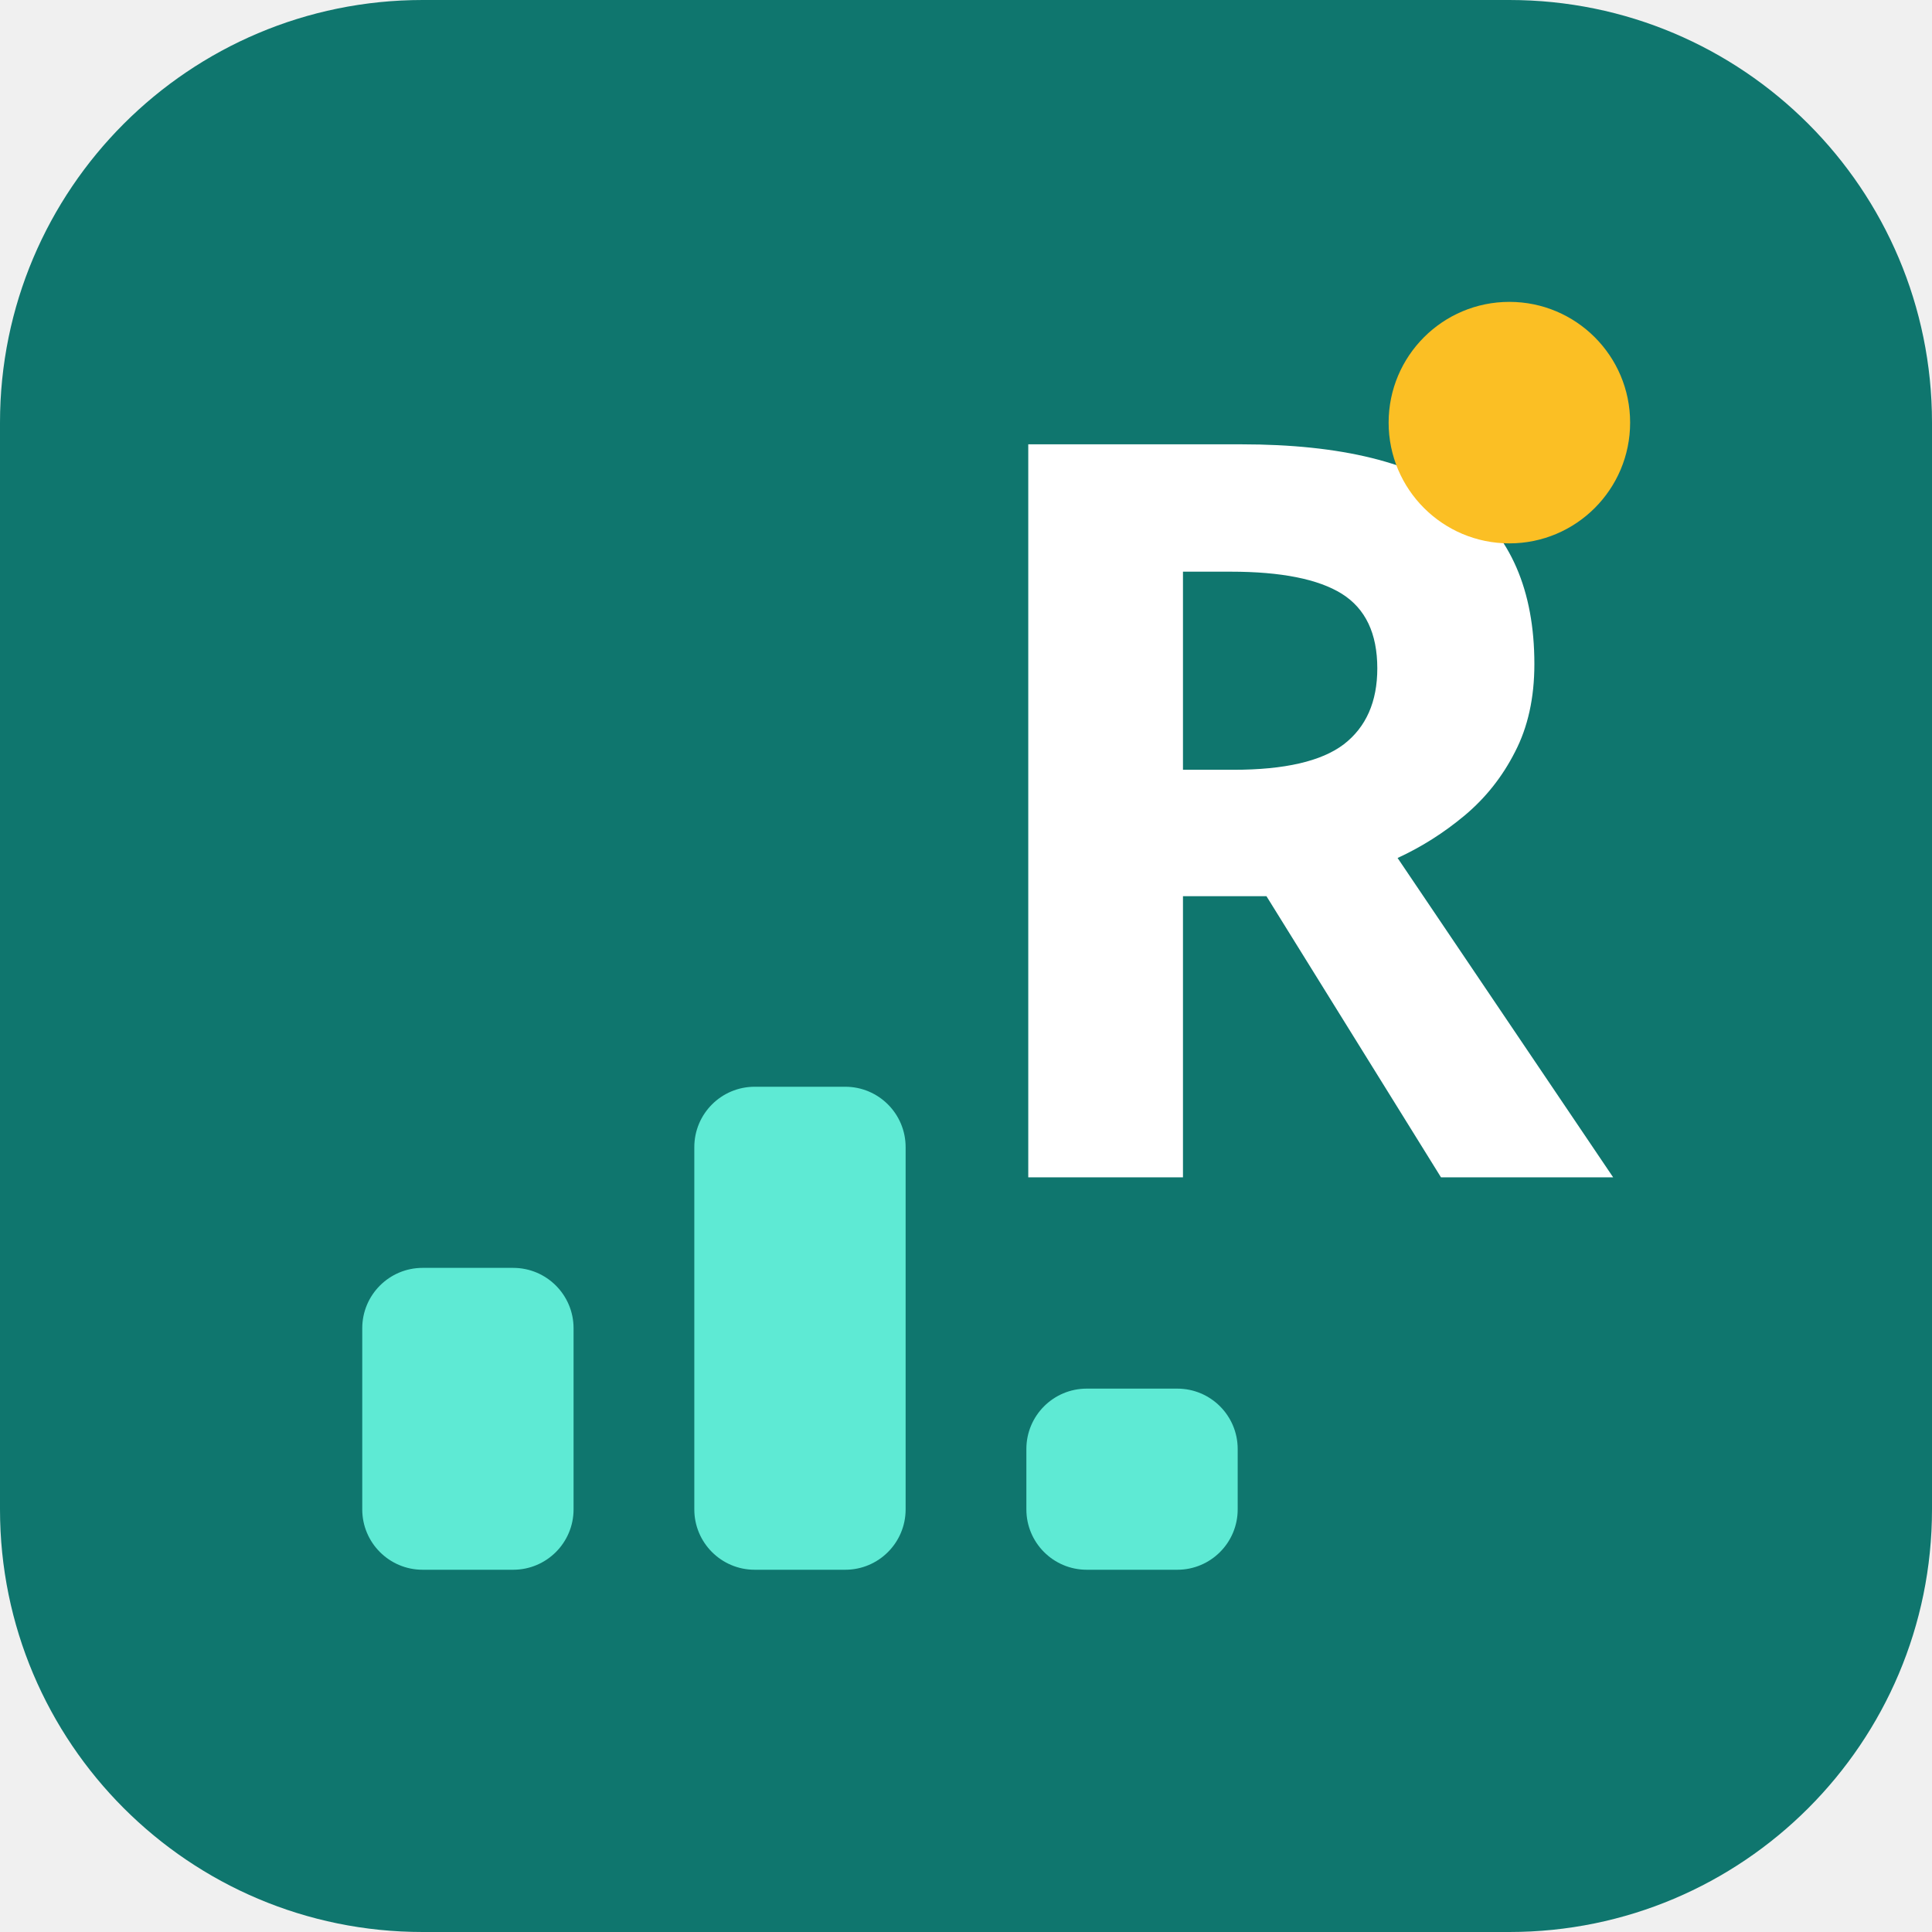
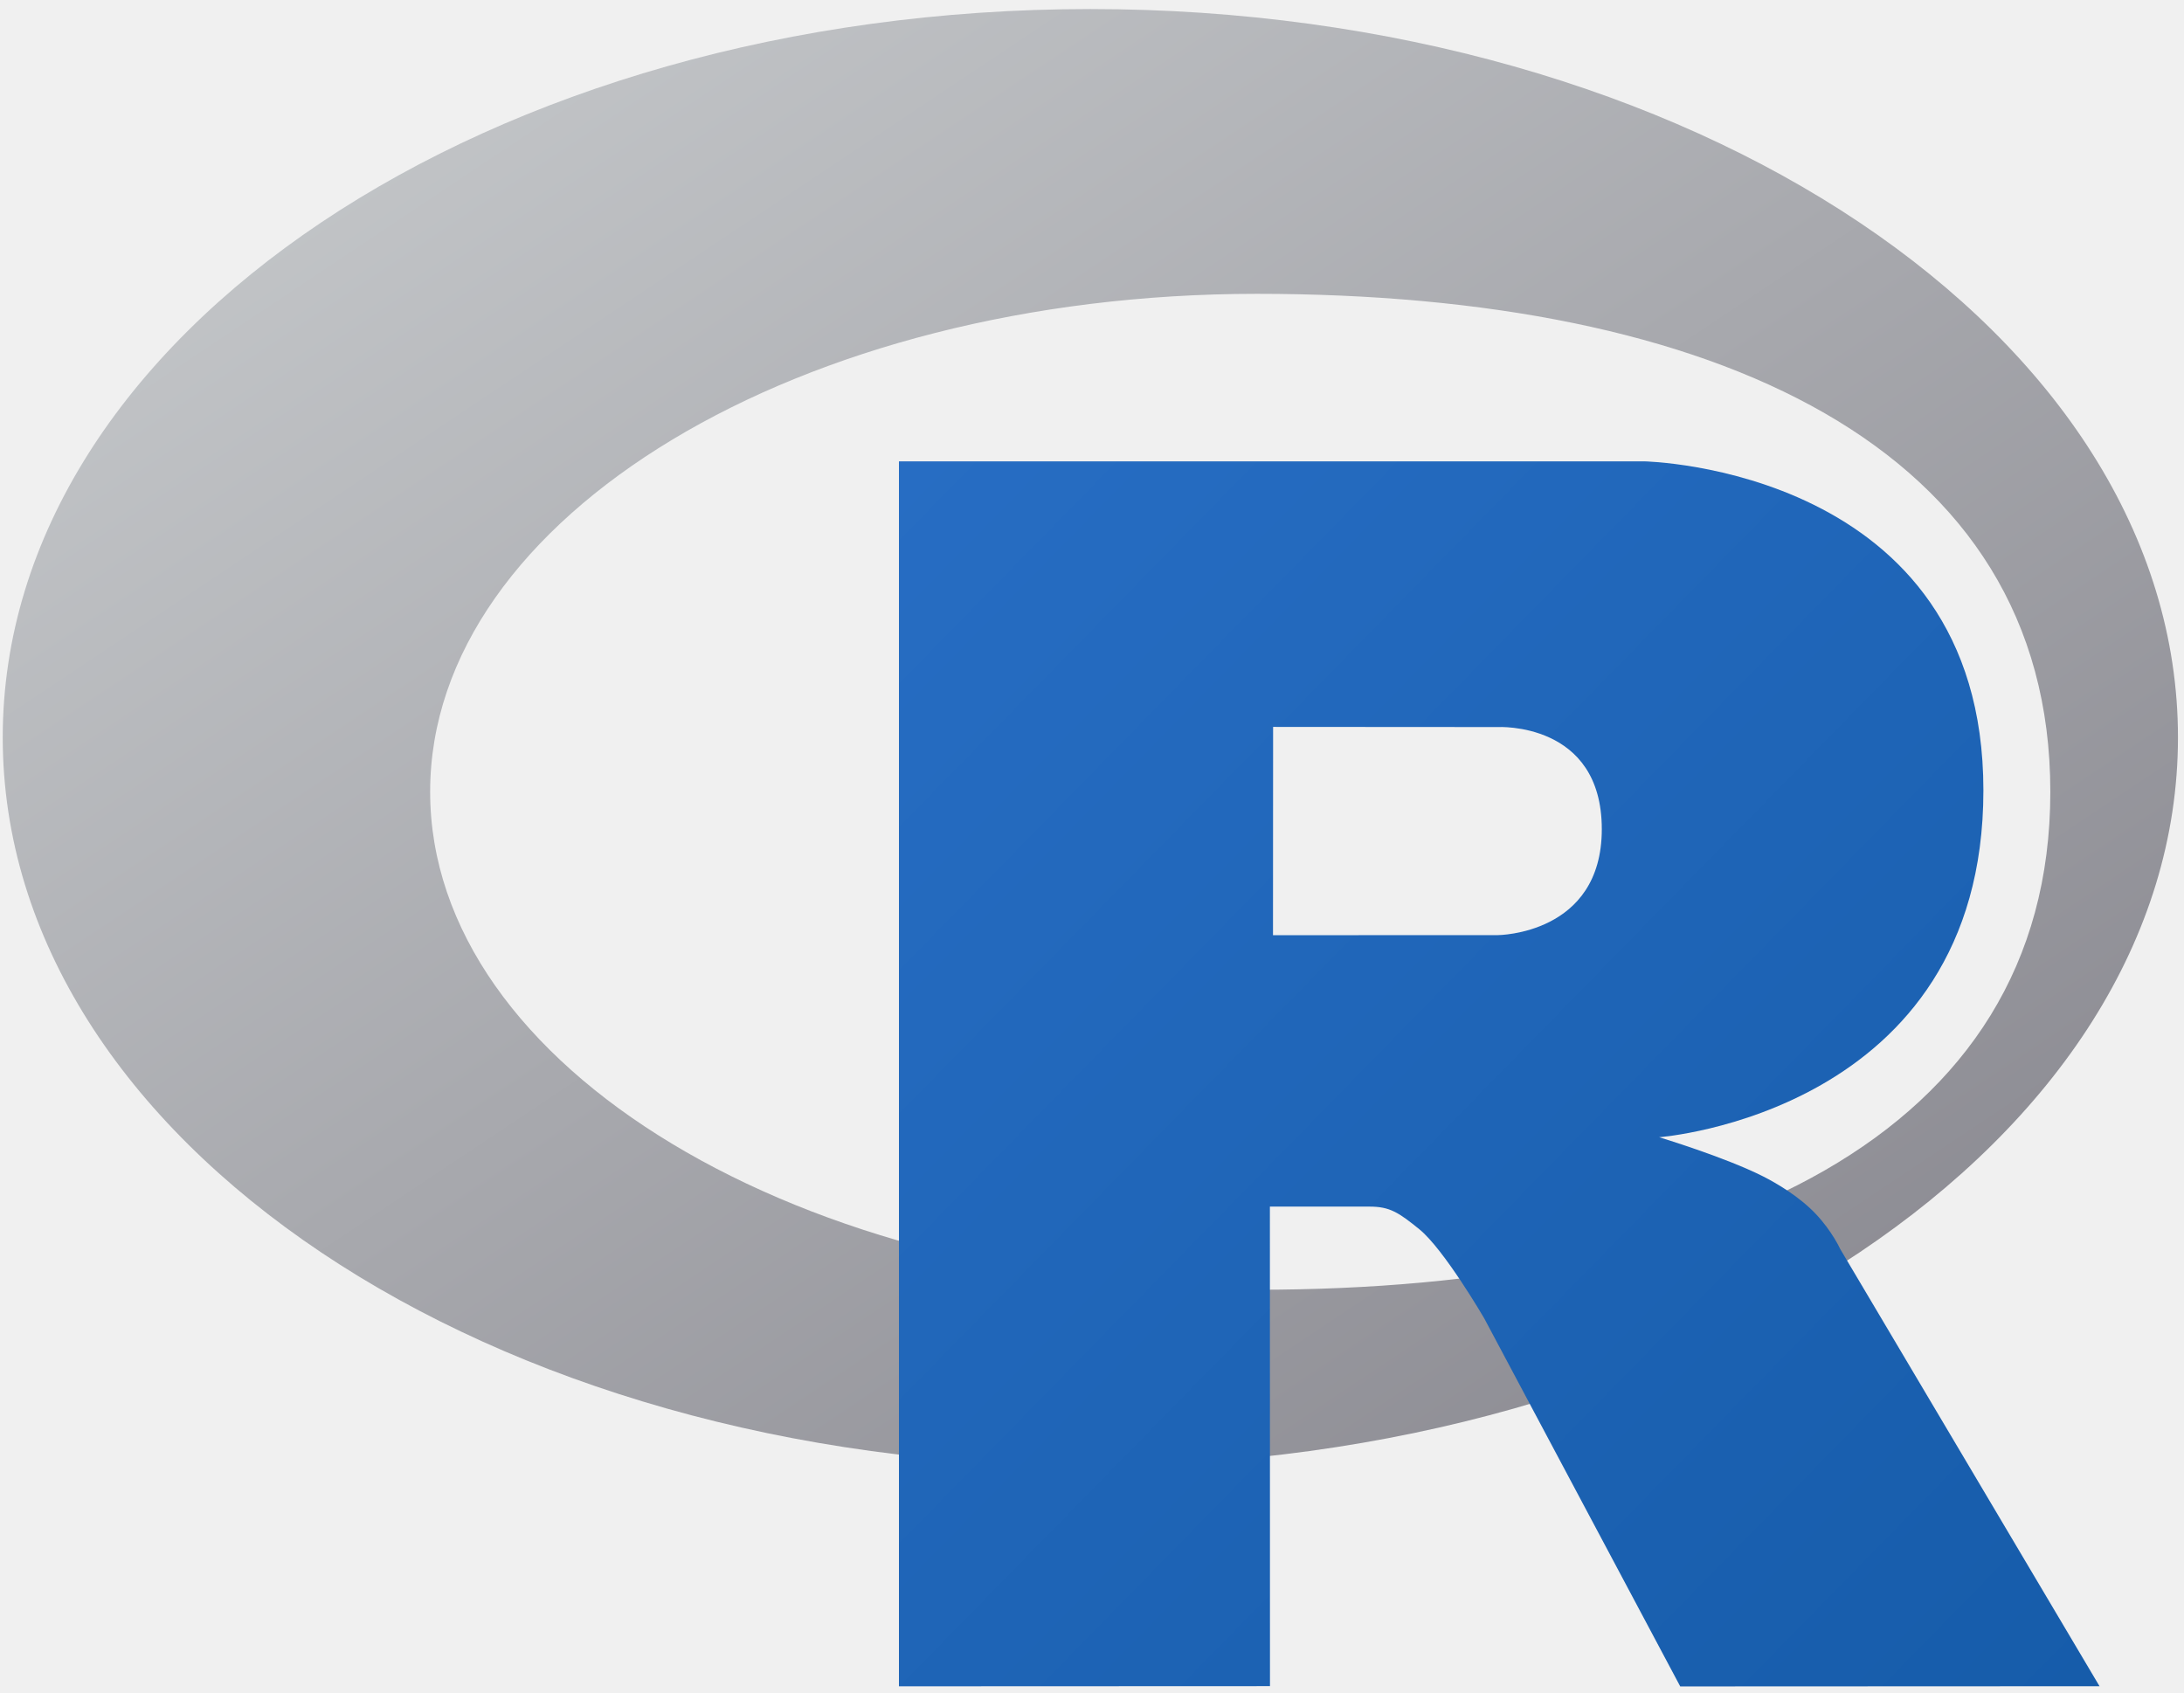
- <svg xmlns="http://www.w3.org/2000/svg" viewBox="0 0 64 64" role="img" aria-labelledby="titulo">
-   <rect width="64" height="64" rx="14" fill="#0f766e" />
-   <rect x="12" y="42" width="7" height="10" rx="2" fill="#5eead4" />
-   <rect x="23" y="36" width="7" height="16" rx="2" fill="#5eead4" />
-   <rect x="34" y="46" width="7" height="6" rx="2" fill="#5eead4" />
-   <text x="31" y="39" fill="#ffffff" font-family="system-ui, sans-serif" font-size="34" font-weight="700">R</text>
-   <circle cx="50" cy="14" r="4" fill="#fbbf24" />
+ <svg xmlns="http://www.w3.org/2000/svg" preserveAspectRatio="xMidYMid" width="724" height="561" viewBox="0 0 724 561">
+   <defs>
+     <linearGradient id="gradientFill-1" x1="0" x2="1" y1="0" y2="1" gradientUnits="objectBoundingBox" spreadMethod="pad">
+       <stop offset="0" stop-color="rgb(203,206,208)" stop-opacity="1" />
+       <stop offset="1" stop-color="rgb(132,131,139)" stop-opacity="1" />
+     </linearGradient>
+     <linearGradient id="gradientFill-2" x1="0" x2="1" y1="0" y2="1" gradientUnits="objectBoundingBox" spreadMethod="pad">
+       <stop offset="0" stop-color="rgb(39,109,195)" stop-opacity="1" />
+       <stop offset="1" stop-color="rgb(22,92,170)" stop-opacity="1" />
+     </linearGradient>
+   </defs>
+   <path d="M361.453,485.937 C162.329,485.937 0.906,377.828 0.906,244.469 C0.906,111.109 162.329,3.000 361.453,3.000 C560.578,3.000 722.000,111.109 722.000,244.469 C722.000,377.828 560.578,485.937 361.453,485.937 ZM416.641,97.406 C265.289,97.406 142.594,171.314 142.594,262.484 C142.594,353.654 265.289,427.562 416.641,427.562 C567.992,427.562 679.687,377.033 679.687,262.484 C679.687,147.971 567.992,97.406 416.641,97.406 Z" fill="url(#gradientFill-1)" fill-rule="evenodd" />
+   <path d="M550.000,377.000 C550.000,377.000 571.822,383.585 584.500,390.000 C588.899,392.226 596.510,396.668 602.000,402.500 C607.378,408.212 610.000,414.000 610.000,414.000 L696.000,559.000 L557.000,559.062 L492.000,437.000 C492.000,437.000 478.690,414.131 470.500,407.500 C463.668,401.969 460.755,400.000 454.000,400.000 C449.298,400.000 420.974,400.000 420.974,400.000 L421.000,558.974 L298.000,559.026 L298.000,152.938 L545.000,152.938 C545.000,152.938 657.500,154.967 657.500,262.000 C657.500,369.033 550.000,377.000 550.000,377.000 ZM496.500,241.024 L422.037,240.976 L422.000,310.026 L496.500,310.002 C496.500,310.002 531.000,309.895 531.000,274.877 C531.000,239.155 496.500,241.024 496.500,241.024 Z" fill="url(#gradientFill-2)" fill-rule="evenodd" />
</svg>
